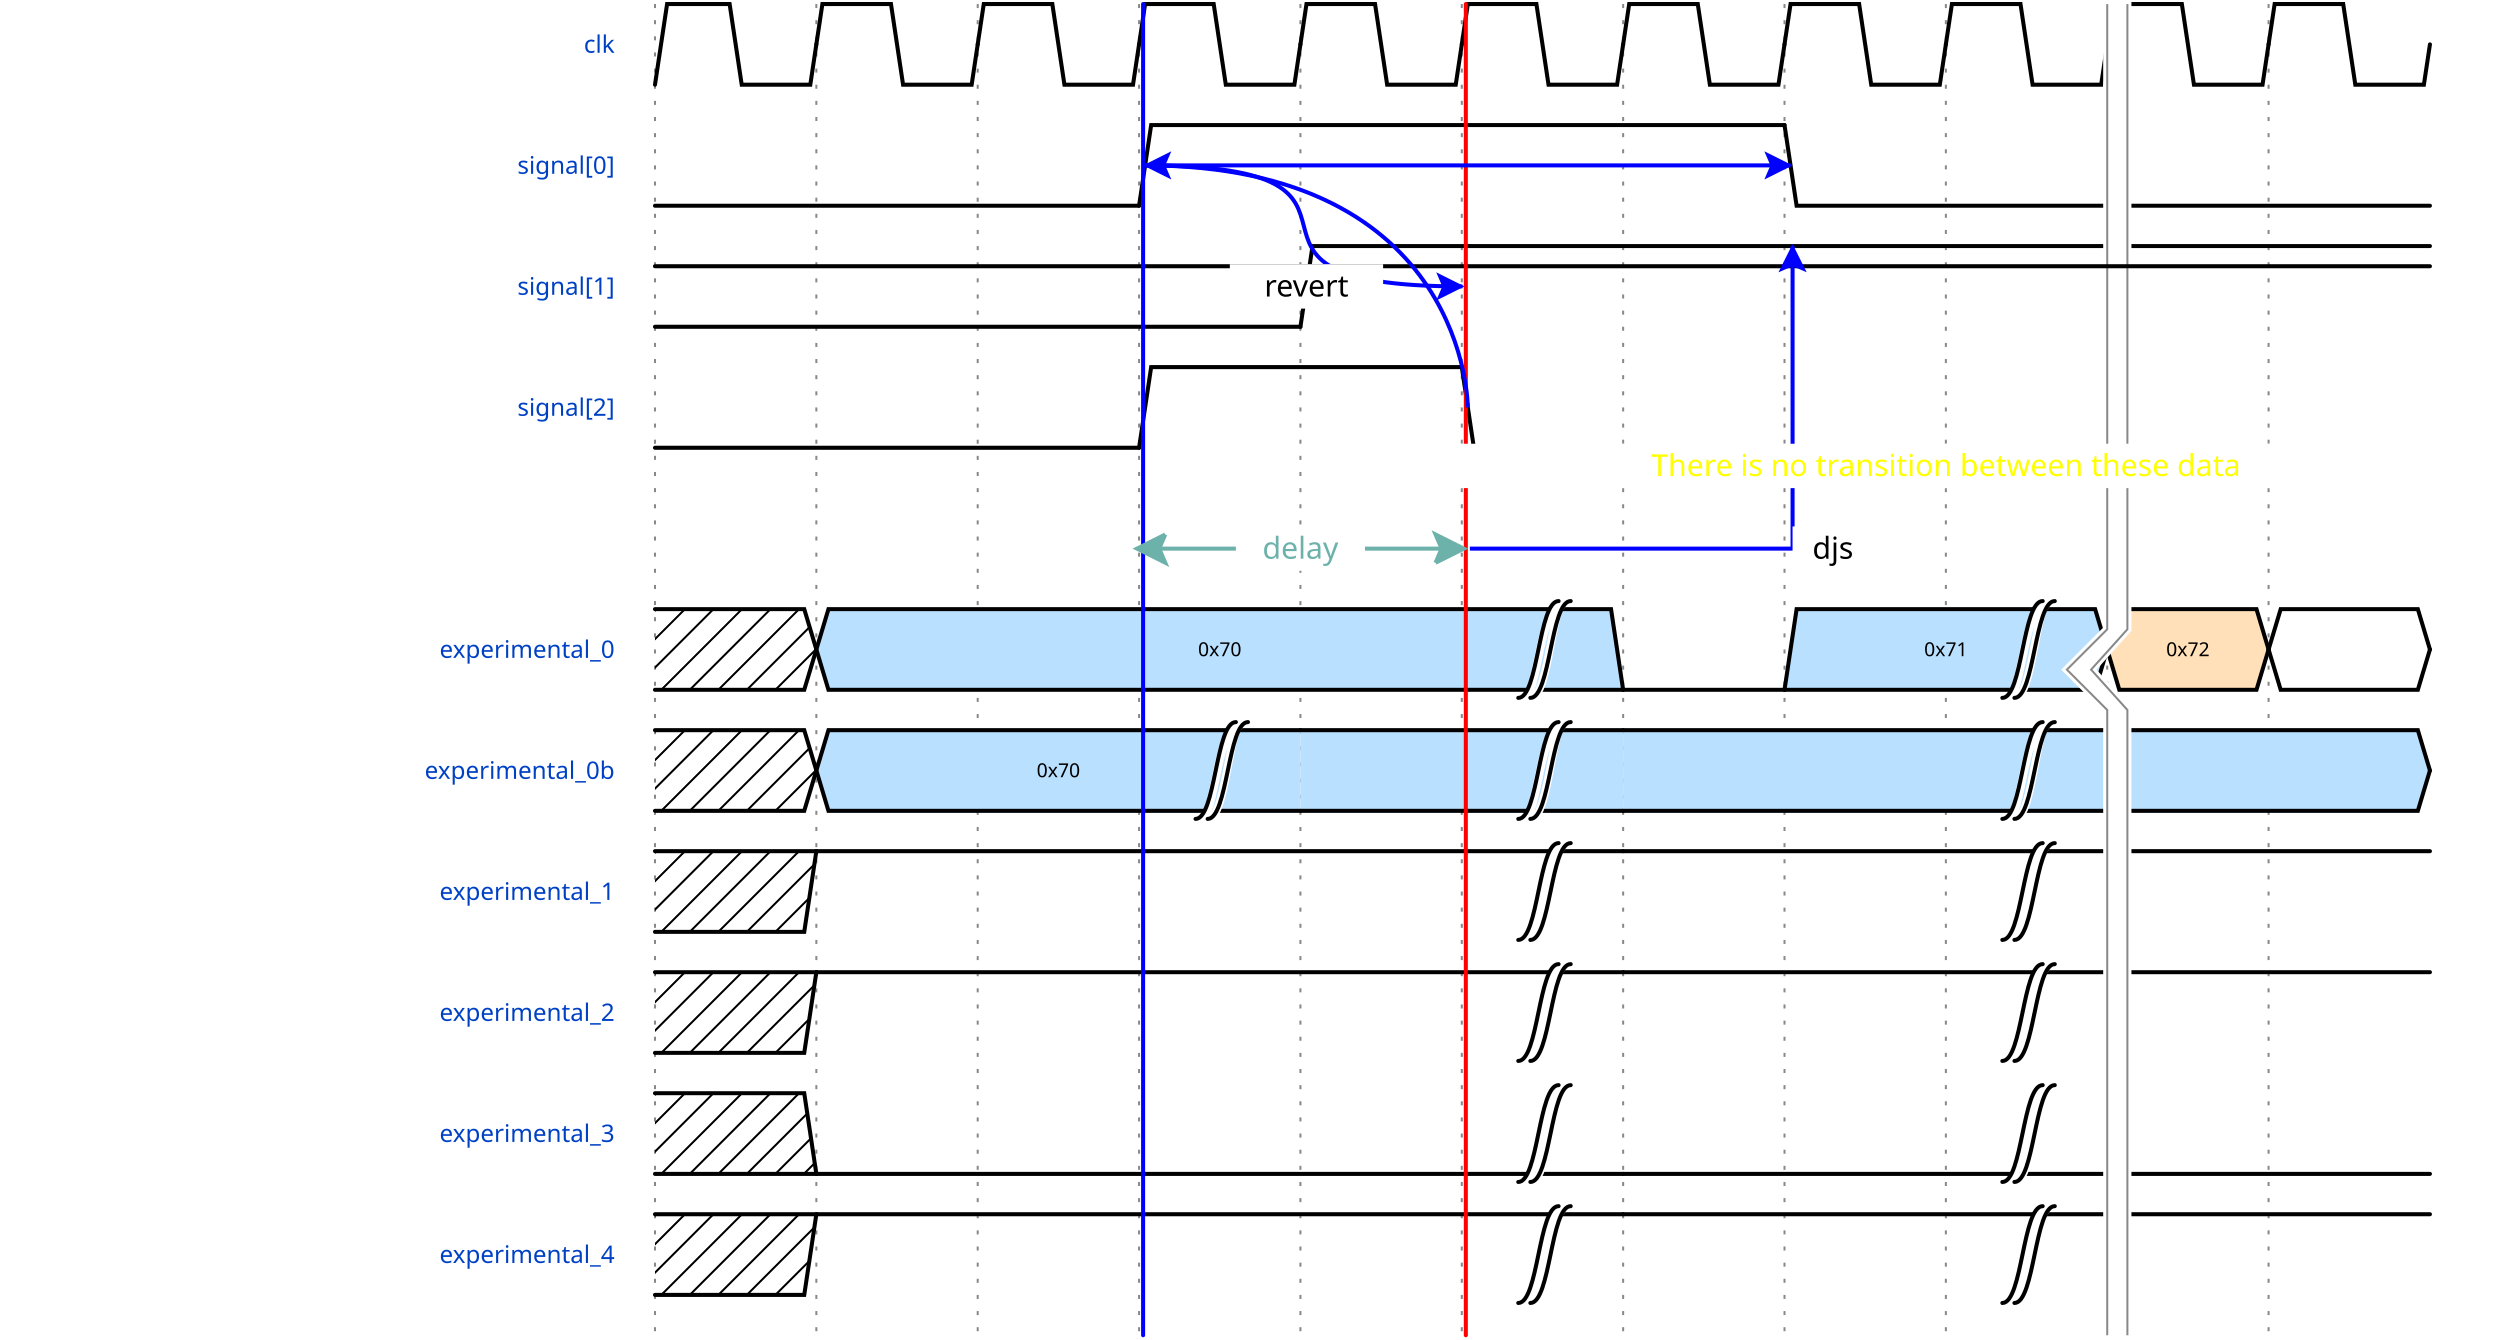
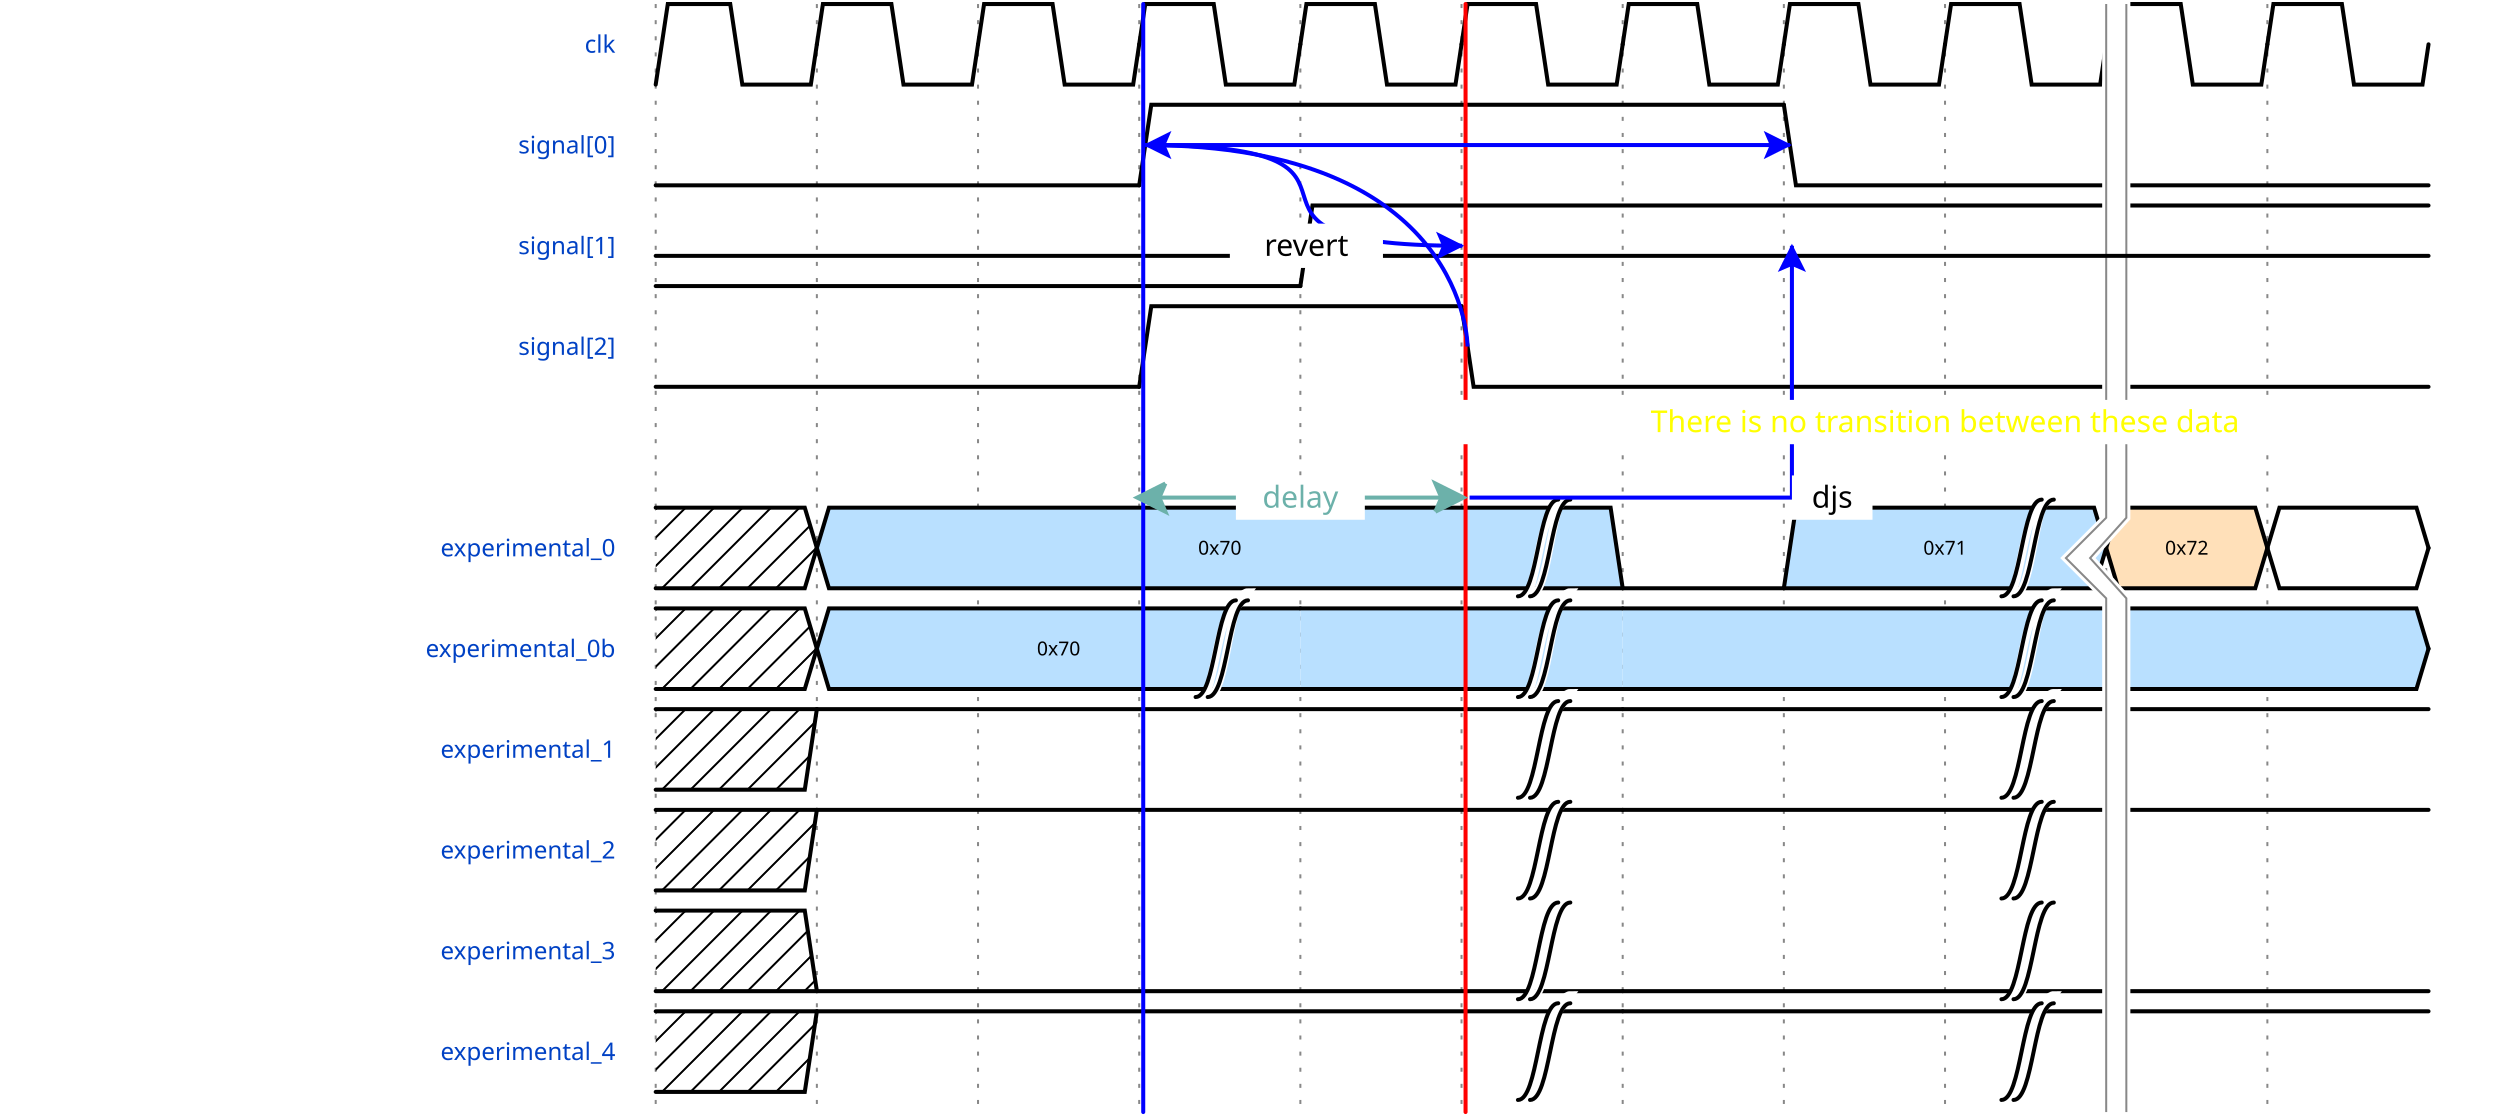
- <svg xmlns="http://www.w3.org/2000/svg" width="616" height="330" viewBox="-1 -1 617 332">
+ <svg xmlns="http://www.w3.org/2000/svg" width="616" height="275" viewBox="-1 -1 617 277">
  <style>
.title {fill: rgba(0, 65, 196, 255);font-weight: 500;font-size: 0.500em;font-family: Fira Mono;text-align: right;text-anchor: end;dominant-baseline: middle;alignment-baseline: central;}
.text {fill: rgba(0, 0, 0, 255);font-size: 0.900em;font-style: normal;font-variant: normal;font-weight: 500;font-stretch: normal;text-align: center;font-family: Fira Mono;}
.attr {fill: rgba(0, 0, 0, 255);font-size: 9.000px;font-style: normal;font-variant: normal;font-weight: 200;font-stretch: normal;text-align: center;font-family: Fira Mono;text-anchor: middle;dominant-baseline: middle;alignment-baseline: central;}
.path {fill: none;stroke: rgba(0, 0, 0, 255);stroke-width: 1;stroke-linecap: round;stroke-linejoin: miter;stroke-miterlimit: 4;stroke-dasharray: none;}
.stripe {fill: none;stroke: rgba(0, 0, 0, 255);stroke-width: 0.5;stroke-linecap: round;stroke-linejoin: miter;stroke-miterlimit: 4;stroke-dasharray: none;}
.data {fill: rgba(0, 0, 0, 255);font-size: 0.400em;font-style: normal;font-variant: normal;font-weight: 500;font-stretch: normal;text-align: center;font-family: Fira Mono;text-anchor: middle;dominant-baseline: middle;alignment-baseline: central;}
.arrow {fill: rgba(0, 0, 0, 255);stroke: none;}
.hide {fill: rgba(255, 255, 255, 255);stroke: rgba(255, 255, 255, 255);stroke-width: 2;}
.hatch {fill: url(#diagonalHatch);}
.s2-polygon {fill: rgba(0, 0, 0, 0);stroke: none;}
.s3-polygon {fill: rgba(255, 255, 176, 255);stroke: none;}
.s4-polygon {fill: rgba(255, 224, 185, 255);stroke: none;}
.s5-polygon {fill: rgba(185, 224, 255, 255);stroke: none;}
.tick {stroke: rgba(136, 136, 136, 128);stroke-width: 0.5;stroke-dasharray: 1, 3;}
.big_gap {stroke: rgba(136, 136, 136, 255);stroke-width: 0.5;stroke-dasharray: none;}
.edge {fill: none;stroke: rgba(0, 0, 255, 255);stroke-width: 1;}
.edge-arrow {fill: rgba(0, 0, 255, 255);stroke: none;overflow: visible;}
.edge-text {font-family: Fira Mono;font-size: 0.625em;fill: rgba(0, 0, 0, 255);filter: #solid;transform: translate(0, 2.5px);text-anchor: middle;}
.edge-background {fill: rgba(255, 255, 255, 255);stroke: rgba(255, 255, 255, 255);stroke-width: 2;}
.border {stroke-width: 1.25;stroke: rgba(0, 0, 0, 255);}
.h1 {fill: rgba(0, 0, 0, 255);font-size: 12.046px;font-weight: bold;font-family: Fira Mono;text-align: left;dominant-baseline: middle;}
.h2 {fill: rgba(0, 0, 0, 255);font-size: 9.638px;font-weight: bold;font-family: Fira Mono;text-align: left;dominant-baseline: middle;}
.h3 {fill: rgba(0, 0, 0, 255);font-size: 7.711px;font-weight: bold;font-family: Fira Mono;text-align: left;dominant-baseline: middle;}
.h4 {fill: rgba(0, 0, 0, 255);font-size: 6.171px;font-weight: bold;font-family: Fira Mono;text-align: left;dominant-baseline: middle;}
.h5 {fill: rgba(0, 0, 0, 255);font-size: 4.934px;font-weight: bold;font-family: Fira Mono;text-align: left;dominant-baseline: middle;}
.h6 {fill: rgba(0, 0, 0, 255);font-size: 3.947px;font-weight: bold;font-family: Fira Mono;text-align: left;dominant-baseline: middle;}
.reg-data {fill: rgba(0, 0, 0, 255);font-size: 0.800em;font-style: normal;font-variant: normal;font-weight: 500;font-stretch: normal;text-align: center;font-family: Fira Mono;text-anchor: middle;dominant-baseline: middle;alignment-baseline: central;}
.reg-pos {fill: rgba(0, 0, 0, 255);font-size: 0.600em;font-style: normal;font-variant: normal;font-weight: 500;font-stretch: normal;text-align: center;font-family: Fira Mono;text-anchor: middle;dominant-baseline: middle;alignment-baseline: central;}</style>
  <defs>
    <pattern id="diagonalHatch" width="5" height="5" patternTransform="rotate(45 0 0)" patternUnits="userSpaceOnUse">
      <line x1="0" y1="0" x2="0" y2="5" style="stroke:black; stroke-width:1" />
    </pattern>
    <marker id="arrow" viewBox="0 0 10 10" refX="10" refY="5" markerWidth="7" markerHeight="7" markerUnits="userSpaceOnUse" orient="auto-start-reverse" style="fill:#00F;">
      <path d="M 0 0 L 10 5 L 0 10 z" />
    </marker>
    <filter x="0" y="0" width="1" height="1" id="solid">
      <feFlood flood-color="white" />
      <feComposite in="SourceGraphic" />
    </filter>
  </defs>
  <g id="a">
    <g id="ticks_1" transform="translate(160, 0)">
-       <path d="M0,0 L0,330" class="tick" style="fill: none;" />
-       <path d="M40,0 L40,330" class="tick" style="fill: none;" />
-       <path d="M80,0 L80,330" class="tick" style="fill: none;" />
-       <path d="M120,0 L120,330" class="tick" style="fill: none;" />
-       <path d="M160,0 L160,330" class="tick" style="fill: none;" />
-       <path d="M200,0 L200,330" class="tick" style="fill: none;" />
-       <path d="M240,0 L240,330" class="tick" style="fill: none;" />
-       <path d="M280,0 L280,330" class="tick" style="fill: none;" />
-       <path d="M320,0 L320,330" class="tick" style="fill: none;" />
-       <path d="M360,0 L360,330" class="tick" style="fill: none;" />
-       <path d="M400,0 L400,330" class="tick" style="fill: none;" />
+       <path d="M0,0 L0,275" class="tick" style="fill: none;" />
+       <path d="M40,0 L40,275" class="tick" style="fill: none;" />
+       <path d="M80,0 L80,275" class="tick" style="fill: none;" />
+       <path d="M120,0 L120,275" class="tick" style="fill: none;" />
+       <path d="M160,0 L160,275" class="tick" style="fill: none;" />
+       <path d="M200,0 L200,275" class="tick" style="fill: none;" />
+       <path d="M240,0 L240,275" class="tick" style="fill: none;" />
+       <path d="M280,0 L280,275" class="tick" style="fill: none;" />
+       <path d="M320,0 L320,275" class="tick" style="fill: none;" />
+       <path d="M360,0 L360,275" class="tick" style="fill: none;" />
+       <path d="M400,0 L400,275" class="tick" style="fill: none;" />
    </g>
    <g id="clk" transform="translate(160, 0)">
      <text x="-10" y="10" class="title" style="stroke: none;">clk</text>
      <g data-symbol="p" transform="translate(0, 0)" class="s2">
        <path d="M0,20 L3,0 L18.5,0 L21.5,20 L38.5,20 L40,10" class="path" style="fill: none;" />
      </g>
      <g data-symbol="p" transform="translate(40, 0)" class="s2">
        <path d="M0,10 L1.5,0 L18.5,0 L21.5,20 L38.5,20 L40,10" class="path" style="fill: none;" />
      </g>
      <g data-symbol="p" transform="translate(80, 0)" class="s2">
        <path d="M0,10 L1.5,0 L18.5,0 L21.5,20 L38.5,20 L40,10" class="path" style="fill: none;" />
      </g>
      <g data-symbol="p" transform="translate(120, 0)" class="s2">
        <path d="M0,10 L1.5,0 L18.5,0 L21.5,20 L38.5,20 L40,10" class="path" style="fill: none;" />
      </g>
      <g data-symbol="p" transform="translate(160, 0)" class="s2">
        <path d="M0,10 L1.5,0 L18.5,0 L21.5,20 L38.5,20 L40,10" class="path" style="fill: none;" />
      </g>
      <g data-symbol="p" transform="translate(200, 0)" class="s2">
        <path d="M0,10 L1.5,0 L18.5,0 L21.5,20 L38.5,20 L40,10" class="path" style="fill: none;" />
      </g>
      <g data-symbol="p" transform="translate(240, 0)" class="s2">
        <path d="M0,10 L1.5,0 L18.5,0 L21.5,20 L38.5,20 L40,10" class="path" style="fill: none;" />
      </g>
      <g data-symbol="p" transform="translate(280, 0)" class="s2">
        <path d="M0,10 L1.5,0 L18.5,0 L21.5,20 L38.5,20 L40,10" class="path" style="fill: none;" />
      </g>
      <g data-symbol="p" transform="translate(320, 0)" class="s2">
        <path d="M0,10 L1.5,0 L18.5,0 L21.5,20 L38.5,20 L40,10" class="path" style="fill: none;" />
      </g>
      <g data-symbol="p" transform="translate(360, 0)" class="s2">
        <path d="M0,10 L1.5,0 L18.5,0 L21.5,20 L38.5,20 L40,10" class="path" style="fill: none;" />
      </g>
      <g data-symbol="p" transform="translate(400, 0)" class="s2">
        <path d="M0,10 L1.5,0 L18.5,0 L21.5,20 L38.5,20 L40,10" class="path" style="fill: none;" />
      </g>
    </g>
-     <g id="signal[0]" transform="translate(160, 30)">
+     <g id="signal[0]" transform="translate(160, 25)">
      <text x="-10" y="10" class="title" style="stroke: none;">signal[0]</text>
      <g data-symbol="0" transform="translate(0, 0)" class="s2">
        <path d="M0,20 L1.5,20 L3,20 L120,20" class="path" style="fill: none;" />
      </g>
      <g data-symbol="1" transform="translate(120, 0)" class="s2">
        <path d="M0,20 L1.5,10 L3,0 L160,0" class="path" style="fill: none;" />
      </g>
      <g data-symbol="0" transform="translate(280, 0)" class="s2">
        <path d="M0,0 L1.5,10 L3,20 L160,20" class="path" style="fill: none;" />
      </g>
    </g>
-     <g id="signal[1]" transform="translate(160, 60)">
+     <g id="signal[1]" transform="translate(160, 50)">
      <text x="-10" y="10" class="title" style="stroke: none;">signal[1]</text>
      <g data-symbol="0" transform="translate(0, 0)" class="s2">
        <path d="M0,20 L1.5,20 L3,20 L160,20" class="path" style="fill: none;" />
      </g>
      <g data-symbol="1" transform="translate(160, 0)" class="s2">
        <path d="M0,20 L1.5,10 L3,0 L280,0" class="path" style="fill: none;" />
      </g>
    </g>
-     <g id="signal[2]" transform="translate(160, 90)">
+     <g id="signal[2]" transform="translate(160, 75)">
      <text x="-10" y="10" class="title" style="stroke: none;">signal[2]</text>
      <g data-symbol="0" transform="translate(0, 0)" class="s2">
        <path d="M0,20 L1.5,20 L3,20 L120,20" class="path" style="fill: none;" />
      </g>
      <g data-symbol="h" transform="translate(120, 0)" class="s2">
        <path d="M0,20 L3,0 L80,0" class="path" style="fill: none;" />
      </g>
      <g data-symbol="l" transform="translate(200, 0)" class="s2">
        <path d="M0,0 L3,20 L240,20" class="path" style="fill: none;" />
      </g>
    </g>
-     <g id="spacer_0" transform="translate(160, 120)">
+     <g id="spacer_0" transform="translate(160, 100)">
</g>
-     <g id="experimental_0" transform="translate(160, 150)">
+     <g id="experimental_0" transform="translate(160, 125)">
      <text x="-10" y="10" class="title" style="stroke: none;">experimental_0</text>
      <g data-symbol="x" transform="translate(0, 0)" class="s2">
        <polygon points="0, 0 3, 0 37, 0 40, 10 37, 20 3, 20 0, 20 " class="hatch" style="" />
        <path d="M0,0 L3,0 L37,0 L40,10" class="path" style="fill: none;" />
        <path d="M0,20 L3,20 L37,20 L40,10" class="path" style="fill: none;" />
      </g>
      <g data-symbol="5" transform="translate(40, 0)" class="s5">
        <polygon points="0, 10 3, 0 197, 0 200, 20 197, 20 197, 20 3, 20 0, 10 " class="s5-polygon" style="" />
        <path d="M0,10 L3,0 L197,0 L200,20" class="path" style="fill: none;" />
        <path d="M0,10 L3,20 L197,20 L200,20" class="path" style="fill: none;" />
        <text x="100" y="10" class="data" style="stroke: none;">0x70</text>
      </g>
      <g data-symbol="|" transform="translate(217, 0)" class="s2">
        <path d="M0,22 C5,22 5,-4 10,-4 L7,0 C2,0 2,24 -3,24 z" class="hide" style="fill: none;" />
        <path d="M0,22 C5,22 5,-2 10,-2" class="path" style="fill: none;" />
        <path d="M-3,22 C2,22 2,-2 7,-2" class="path" style="fill: none;" />
      </g>
      <g data-symbol="0" transform="translate(240, 0)" class="s2">
        <path d="M0,20 L3,20 L40,20" class="path" style="fill: none;" />
      </g>
      <g data-symbol="5" transform="translate(280, 0)" class="s5">
        <polygon points="0, 20 3, 0 77, 0 80, 10 77, 20 3, 20 0, 20 " class="s5-polygon" style="" />
        <path d="M0,20 L3,0 L77,0 L80,10" class="path" style="fill: none;" />
        <path d="M0,20 L3,20 L77,20 L80,10" class="path" style="fill: none;" />
        <text x="40" y="10" class="data" style="stroke: none;">0x71</text>
      </g>
      <g data-symbol="|" transform="translate(337, 0)" class="s2">
        <path d="M0,22 C5,22 5,-4 10,-4 L7,0 C2,0 2,24 -3,24 z" class="hide" style="fill: none;" />
        <path d="M0,22 C5,22 5,-2 10,-2" class="path" style="fill: none;" />
        <path d="M-3,22 C2,22 2,-2 7,-2" class="path" style="fill: none;" />
      </g>
      <g data-symbol="4" transform="translate(360, 0)" class="s4">
        <polygon points="0, 10 3, 0 37, 0 40, 10 37, 20 3, 20 0, 10 " class="s4-polygon" style="" />
        <path d="M0,10 L3,0 L37,0 L40,10" class="path" style="fill: none;" />
        <path d="M0,10 L3,20 L37,20 L40,10" class="path" style="fill: none;" />
        <text x="20" y="10" class="data" style="stroke: none;">0x72</text>
      </g>
      <g data-symbol="=" transform="translate(400, 0)" class="s2">
        <polygon points="0, 10 3, 0 37, 0 40, 10 37, 20 3, 20 0, 10 " class="s2-polygon" style="" />
        <path d="M0,10 L3,0 L37,0 L40,10" class="path" style="fill: none;" />
        <path d="M0,10 L3,20 L37,20 L40,10" class="path" style="fill: none;" />
        <text x="20" y="10" class="data" style="stroke: none;" />
      </g>
    </g>
-     <g id="experimental_0b" transform="translate(160, 180)">
+     <g id="experimental_0b" transform="translate(160, 150)">
      <text x="-10" y="10" class="title" style="stroke: none;">experimental_0b</text>
      <g data-symbol="x" transform="translate(0, 0)" class="s2">
        <polygon points="0, 0 3, 0 37, 0 40, 10 37, 20 3, 20 0, 20 " class="hatch" style="" />
        <path d="M0,0 L3,0 L37,0 L40,10" class="path" style="fill: none;" />
        <path d="M0,20 L3,20 L37,20 L40,10" class="path" style="fill: none;" />
      </g>
      <g data-symbol="5" transform="translate(40, 0)" class="s5">
        <polygon points="0, 10 3, 0 120, 0 120, 0 120, 20 3, 20 0, 10 " class="s5-polygon" style="" />
        <path d="M0,10 L3,0 L117,0 L120,0" class="path" style="fill: none;" />
        <path d="M0,10 L3,20 L117,20 L120,20" class="path" style="fill: none;" />
        <text x="60" y="10" class="data" style="stroke: none;">0x70</text>
      </g>
      <g data-symbol="|" transform="translate(137, 0)" class="s2">
        <path d="M0,22 C5,22 5,-4 10,-4 L7,0 C2,0 2,24 -3,24 z" class="hide" style="fill: none;" />
        <path d="M0,22 C5,22 5,-2 10,-2" class="path" style="fill: none;" />
        <path d="M-3,22 C2,22 2,-2 7,-2" class="path" style="fill: none;" />
      </g>
      <g data-symbol="5" transform="translate(160, 0)" class="s5">
        <polygon points="0, 0 0, 0 80, 0 80, 0 80, 20 0, 20 0, 20 " class="s5-polygon" style="" />
        <path d="M0,0 L3,0 L77,0 L80,0" class="path" style="fill: none;" />
        <path d="M0,20 L3,20 L77,20 L80,20" class="path" style="fill: none;" />
      </g>
      <g data-symbol="|" transform="translate(217, 0)" class="s2">
        <path d="M0,22 C5,22 5,-4 10,-4 L7,0 C2,0 2,24 -3,24 z" class="hide" style="fill: none;" />
        <path d="M0,22 C5,22 5,-2 10,-2" class="path" style="fill: none;" />
        <path d="M-3,22 C2,22 2,-2 7,-2" class="path" style="fill: none;" />
      </g>
      <g data-symbol="5" transform="translate(240, 0)" class="s5">
        <polygon points="0, 0 0, 0 120, 0 120, 0 120, 20 0, 20 0, 20 " class="s5-polygon" style="" />
        <path d="M0,0 L3,0 L117,0 L120,0" class="path" style="fill: none;" />
        <path d="M0,20 L3,20 L117,20 L120,20" class="path" style="fill: none;" />
      </g>
      <g data-symbol="|" transform="translate(337, 0)" class="s2">
        <path d="M0,22 C5,22 5,-4 10,-4 L7,0 C2,0 2,24 -3,24 z" class="hide" style="fill: none;" />
        <path d="M0,22 C5,22 5,-2 10,-2" class="path" style="fill: none;" />
        <path d="M-3,22 C2,22 2,-2 7,-2" class="path" style="fill: none;" />
      </g>
      <g data-symbol="5" transform="translate(360, 0)" class="s5">
        <polygon points="0, 0 0, 0 77, 0 80, 10 77, 20 0, 20 0, 20 " class="s5-polygon" style="" />
        <path d="M0,0 L3,0 L77,0 L80,10" class="path" style="fill: none;" />
        <path d="M0,20 L3,20 L77,20 L80,10" class="path" style="fill: none;" />
      </g>
    </g>
-     <g id="experimental_1" transform="translate(160, 210)">
+     <g id="experimental_1" transform="translate(160, 175)">
      <text x="-10" y="10" class="title" style="stroke: none;">experimental_1</text>
      <g data-symbol="x" transform="translate(0, 0)" class="s2">
        <polygon points="0, 0 3, 0 37, 0 40, 0 37, 20 37, 20 3, 20 0, 20 " class="hatch" style="" />
        <path d="M0,0 L3,0 L37,0 L40,0" class="path" style="fill: none;" />
        <path d="M0,20 L3,20 L37,20 L40,0" class="path" style="fill: none;" />
      </g>
      <g data-symbol="1" transform="translate(40, 0)" class="s2">
        <path d="M0,0 L3,0 L200,0" class="path" style="fill: none;" />
      </g>
      <g data-symbol="|" transform="translate(217, 0)" class="s2">
        <path d="M0,22 C5,22 5,-4 10,-4 L7,0 C2,0 2,24 -3,24 z" class="hide" style="fill: none;" />
        <path d="M0,22 C5,22 5,-2 10,-2" class="path" style="fill: none;" />
        <path d="M-3,22 C2,22 2,-2 7,-2" class="path" style="fill: none;" />
      </g>
      <g data-symbol="1" transform="translate(240, 0)" class="s2">
        <path d="M0,0 L3,0 L120,0" class="path" style="fill: none;" />
      </g>
      <g data-symbol="|" transform="translate(337, 0)" class="s2">
        <path d="M0,22 C5,22 5,-4 10,-4 L7,0 C2,0 2,24 -3,24 z" class="hide" style="fill: none;" />
        <path d="M0,22 C5,22 5,-2 10,-2" class="path" style="fill: none;" />
        <path d="M-3,22 C2,22 2,-2 7,-2" class="path" style="fill: none;" />
      </g>
      <g data-symbol="1" transform="translate(360, 0)" class="s2">
        <path d="M0,0 L3,0 L80,0" class="path" style="fill: none;" />
      </g>
    </g>
-     <g id="experimental_2" transform="translate(160, 240)">
+     <g id="experimental_2" transform="translate(160, 200)">
      <text x="-10" y="10" class="title" style="stroke: none;">experimental_2</text>
      <g data-symbol="x" transform="translate(0, 0)" class="s2">
        <polygon points="0, 0 3, 0 37, 0 40, 0 37, 20 37, 20 3, 20 0, 20 " class="hatch" style="" />
        <path d="M0,0 L3,0 L37,0 L40,0" class="path" style="fill: none;" />
        <path d="M0,20 L3,20 L37,20 L40,0" class="path" style="fill: none;" />
      </g>
      <g data-symbol="h" transform="translate(40, 0)" class="s2">
        <path d="M0,0 L200,0" class="path" style="fill: none;" />
      </g>
      <g data-symbol="|" transform="translate(217, 0)" class="s2">
        <path d="M0,22 C5,22 5,-4 10,-4 L7,0 C2,0 2,24 -3,24 z" class="hide" style="fill: none;" />
        <path d="M0,22 C5,22 5,-2 10,-2" class="path" style="fill: none;" />
        <path d="M-3,22 C2,22 2,-2 7,-2" class="path" style="fill: none;" />
      </g>
      <g data-symbol="h" transform="translate(240, 0)" class="s2">
        <path d="M0,0 L120,0" class="path" style="fill: none;" />
      </g>
      <g data-symbol="|" transform="translate(337, 0)" class="s2">
        <path d="M0,22 C5,22 5,-4 10,-4 L7,0 C2,0 2,24 -3,24 z" class="hide" style="fill: none;" />
        <path d="M0,22 C5,22 5,-2 10,-2" class="path" style="fill: none;" />
        <path d="M-3,22 C2,22 2,-2 7,-2" class="path" style="fill: none;" />
      </g>
      <g data-symbol="h" transform="translate(360, 0)" class="s2">
        <path d="M0,0 L80,0" class="path" style="fill: none;" />
      </g>
    </g>
-     <g id="experimental_3" transform="translate(160, 270)">
+     <g id="experimental_3" transform="translate(160, 225)">
      <text x="-10" y="10" class="title" style="stroke: none;">experimental_3</text>
      <g data-symbol="x" transform="translate(0, 0)" class="s2">
        <polygon points="0, 0 3, 0 37, 0 40, 20 37, 20 37, 20 3, 20 0, 20 " class="hatch" style="" />
        <path d="M0,0 L3,0 L37,0 L40,20" class="path" style="fill: none;" />
        <path d="M0,20 L3,20 L37,20 L40,20" class="path" style="fill: none;" />
      </g>
      <g data-symbol="0" transform="translate(40, 0)" class="s2">
        <path d="M0,20 L3,20 L200,20" class="path" style="fill: none;" />
      </g>
      <g data-symbol="|" transform="translate(217, 0)" class="s2">
        <path d="M0,22 C5,22 5,-4 10,-4 L7,0 C2,0 2,24 -3,24 z" class="hide" style="fill: none;" />
        <path d="M0,22 C5,22 5,-2 10,-2" class="path" style="fill: none;" />
        <path d="M-3,22 C2,22 2,-2 7,-2" class="path" style="fill: none;" />
      </g>
      <g data-symbol="0" transform="translate(240, 0)" class="s2">
        <path d="M0,20 L3,20 L120,20" class="path" style="fill: none;" />
      </g>
      <g data-symbol="|" transform="translate(337, 0)" class="s2">
        <path d="M0,22 C5,22 5,-4 10,-4 L7,0 C2,0 2,24 -3,24 z" class="hide" style="fill: none;" />
        <path d="M0,22 C5,22 5,-2 10,-2" class="path" style="fill: none;" />
        <path d="M-3,22 C2,22 2,-2 7,-2" class="path" style="fill: none;" />
      </g>
      <g data-symbol="0" transform="translate(360, 0)" class="s2">
        <path d="M0,20 L3,20 L80,20" class="path" style="fill: none;" />
      </g>
    </g>
-     <g id="experimental_4" transform="translate(160, 300)">
+     <g id="experimental_4" transform="translate(160, 250)">
      <text x="-10" y="10" class="title" style="stroke: none;">experimental_4</text>
      <g data-symbol="x" transform="translate(0, 0)" class="s2">
        <polygon points="0, 0 3, 0 37, 0 40, 0 37, 20 37, 20 3, 20 0, 20 " class="hatch" style="" />
        <path d="M0,0 L3,0 L37,0 L40,0" class="path" style="fill: none;" />
        <path d="M0,20 L3,20 L37,20 L40,0" class="path" style="fill: none;" />
      </g>
      <g data-symbol="1" transform="translate(40, 0)" class="s2">
        <path d="M0,0 L3,0 L200,0" class="path" style="fill: none;" />
      </g>
      <g data-symbol="|" transform="translate(217, 0)" class="s2">
        <path d="M0,22 C5,22 5,-4 10,-4 L7,0 C2,0 2,24 -3,24 z" class="hide" style="fill: none;" />
        <path d="M0,22 C5,22 5,-2 10,-2" class="path" style="fill: none;" />
        <path d="M-3,22 C2,22 2,-2 7,-2" class="path" style="fill: none;" />
      </g>
      <g data-symbol="1" transform="translate(240, 0)" class="s2">
        <path d="M0,0 L3,0 L120,0" class="path" style="fill: none;" />
      </g>
      <g data-symbol="|" transform="translate(337, 0)" class="s2">
        <path d="M0,22 C5,22 5,-4 10,-4 L7,0 C2,0 2,24 -3,24 z" class="hide" style="fill: none;" />
        <path d="M0,22 C5,22 5,-2 10,-2" class="path" style="fill: none;" />
        <path d="M-3,22 C2,22 2,-2 7,-2" class="path" style="fill: none;" />
      </g>
      <g data-symbol="1" transform="translate(360, 0)" class="s2">
        <path d="M0,0 L3,0 L80,0" class="path" style="fill: none;" />
      </g>
    </g>
  </g>
-   <polygon points="525, 0 525, 155 516, 165 525, 175 525, 330 520, 330 520, 175 510, 165 520, 155 520, 0 " class="hide" style="" />
-   <path d="M520,0 L520,155 L510,165 L520,175 L520,330" class="big_gap" style="fill: none;" />
-   <path d="M525,0 L525,155 L516,165 L525,175 L525,330" class="big_gap" style="fill: none;" />
-   <path d="M160,65 L600,65" class="path" style="fill: none;" />
-   <path d="M281,0 L281,330" class="path" style="stroke: rgba(0, 0, 255, 127);fill: none;" />
-   <path d="M361,0 L361,330" class="path" style="stroke: rgba(255, 0, 0, 127);fill: none;" />
-   <path d="M281.5,40 C352.3,40 289.367,70 360.167,70" class="edge" style="fill: none;" />
-   <path d="M-3.5 -3.5 L0 3.5 L3.5 -3.5 L0 -2 L-3.5 -3.5" transform="translate(357.1667, 70) rotate(-90, 0, 0)" class="edge-arrow" style="" />
-   <path d="M362,135 L442,135 442,60" class="edge" style="fill: none;" />
+   <polygon points="525, 0 525, 127.5 516, 137.5 525, 147.5 525, 275 520, 275 520, 147.5 510, 137.5 520, 127.5 520, 0 " class="hide" style="" />
+   <path d="M520,0 L520,127.5 L510,137.5 L520,147.5 L520,275" class="big_gap" style="fill: none;" />
+   <path d="M525,0 L525,127.5 L516,137.5 L525,147.5 L525,275" class="big_gap" style="fill: none;" />
+   <path d="M160,62.5 L600,62.5" class="path" style="fill: none;" />
+   <path d="M281,0 L281,275" class="path" style="stroke: rgba(0, 0, 255, 127);fill: none;" />
+   <path d="M361,0 L361,275" class="path" style="stroke: rgba(255, 0, 0, 127);fill: none;" />
+   <path d="M281.5,35 C352.3,35 289.367,60 360.167,60" class="edge" style="fill: none;" />
+   <path d="M-3.5 -3.5 L0 3.5 L3.5 -3.5 L0 -2 L-3.5 -3.5" transform="translate(357.1667, 60) rotate(-90, 0, 0)" class="edge-arrow" style="" />
+   <path d="M362,122.5 L442,122.5 442,60" class="edge" style="fill: none;" />
  <path d="M-3.5 -3.5 L0 3.5 L3.5 -3.5 L0 -2 L-3.5 -3.5" transform="translate(442, 63) rotate(-180, 0, 0)" class="edge-arrow" style="" />
-   <polygon points="0, 0 0, 9 18, 9 18, 0 0, 0 " class="edge-background" style="" transform="translate(443, 130.5)" />
-   <text x="452" y="135" class="edge-text" style="stroke: none;">djs</text>
-   <path d="M280,135 L360,135" class="edge" style="fill: none;stroke: rgba(108, 177, 170, 255);" />
-   <path d="M-3.5 -3.5 L0 3.5 L3.5 -3.5 L0 -2 L-3.5 -3.5" transform="translate(283, 135) rotate(90.00015, 0, 0)" class="edge-arrow" style="fill: rgba(108, 177, 170, 255);stroke: rgba(108, 177, 170, 255);" />
-   <path d="M-3.5 -3.5 L0 3.5 L3.5 -3.5 L0 -2 L-3.5 -3.5" transform="translate(357, 135) rotate(-90, 0, 0)" class="edge-arrow" style="fill: rgba(108, 177, 170, 255);stroke: rgba(108, 177, 170, 255);" />
-   <polygon points="0, 0 0, 9 30, 9 30, 0 0, 0 " class="edge-background" style="" transform="translate(305, 130.5)" />
-   <text x="320" y="135" class="edge-text" style="fill: rgba(108, 177, 170, 255);stroke: none;">delay</text>
-   <polygon points="0, 0 0, 9 246, 9 246, 0 0, 0 " class="edge-background" style="" transform="translate(357, 110)" />
-   <text x="480" y="114.5" class="edge-text" style="fill: rgba(255, 255, 0, 255);stroke: none;">There is no transition between these data</text>
-   <path d="M281.5,40 L441.5,40" class="edge" style="fill: none;" />
-   <path d="M-3.5 -3.5 L0 3.5 L3.5 -3.5 L0 -2 L-3.5 -3.5" transform="translate(438.5, 40) rotate(-90, 0, 0)" class="edge-arrow" style="" />
-   <path d="M361.5,100 C361.5,100 361.5,40 281.5,40" class="edge" style="fill: none;" />
-   <path d="M-3.5 -3.5 L0 3.5 L3.5 -3.5 L0 -2 L-3.5 -3.5" transform="translate(284.5, 40) rotate(90.00015, 0, 0)" class="edge-arrow" style="" />
-   <polygon points="0, 0 0, 9 36, 9 36, 0 0, 0 " class="edge-background" style="" transform="translate(303.5, 65.5)" />
-   <text x="321.5" y="70" class="edge-text" style="stroke: none;">revert</text>
+   <polygon points="0, 0 0, 9 18, 9 18, 0 0, 0 " class="edge-background" style="" transform="translate(443, 118)" />
+   <text x="452" y="122.5" class="edge-text" style="stroke: none;">djs</text>
+   <path d="M280,122.5 L360,122.5" class="edge" style="fill: none;stroke: rgba(108, 177, 170, 255);" />
+   <path d="M-3.5 -3.5 L0 3.5 L3.5 -3.5 L0 -2 L-3.5 -3.5" transform="translate(283, 122.5) rotate(90.00015, 0, 0)" class="edge-arrow" style="fill: rgba(108, 177, 170, 255);stroke: rgba(108, 177, 170, 255);" />
+   <path d="M-3.5 -3.5 L0 3.5 L3.5 -3.5 L0 -2 L-3.5 -3.5" transform="translate(357, 122.5) rotate(-90, 0, 0)" class="edge-arrow" style="fill: rgba(108, 177, 170, 255);stroke: rgba(108, 177, 170, 255);" />
+   <polygon points="0, 0 0, 9 30, 9 30, 0 0, 0 " class="edge-background" style="" transform="translate(305, 118)" />
+   <text x="320" y="122.5" class="edge-text" style="fill: rgba(108, 177, 170, 255);stroke: none;">delay</text>
+   <polygon points="0, 0 0, 9 246, 9 246, 0 0, 0 " class="edge-background" style="" transform="translate(357, 99.25)" />
+   <text x="480" y="103.75" class="edge-text" style="fill: rgba(255, 255, 0, 255);stroke: none;">There is no transition between these data</text>
+   <path d="M281.5,35 L441.5,35" class="edge" style="fill: none;" />
+   <path d="M-3.5 -3.5 L0 3.5 L3.5 -3.5 L0 -2 L-3.5 -3.5" transform="translate(438.5, 35) rotate(-90, 0, 0)" class="edge-arrow" style="" />
+   <path d="M361.5,85 C361.5,85 361.5,35 281.5,35" class="edge" style="fill: none;" />
+   <path d="M-3.5 -3.5 L0 3.5 L3.5 -3.5 L0 -2 L-3.5 -3.5" transform="translate(284.5, 35) rotate(90.00015, 0, 0)" class="edge-arrow" style="" />
+   <polygon points="0, 0 0, 9 36, 9 36, 0 0, 0 " class="edge-background" style="" transform="translate(303.5, 55.5)" />
+   <text x="321.5" y="60" class="edge-text" style="stroke: none;">revert</text>
</svg>
